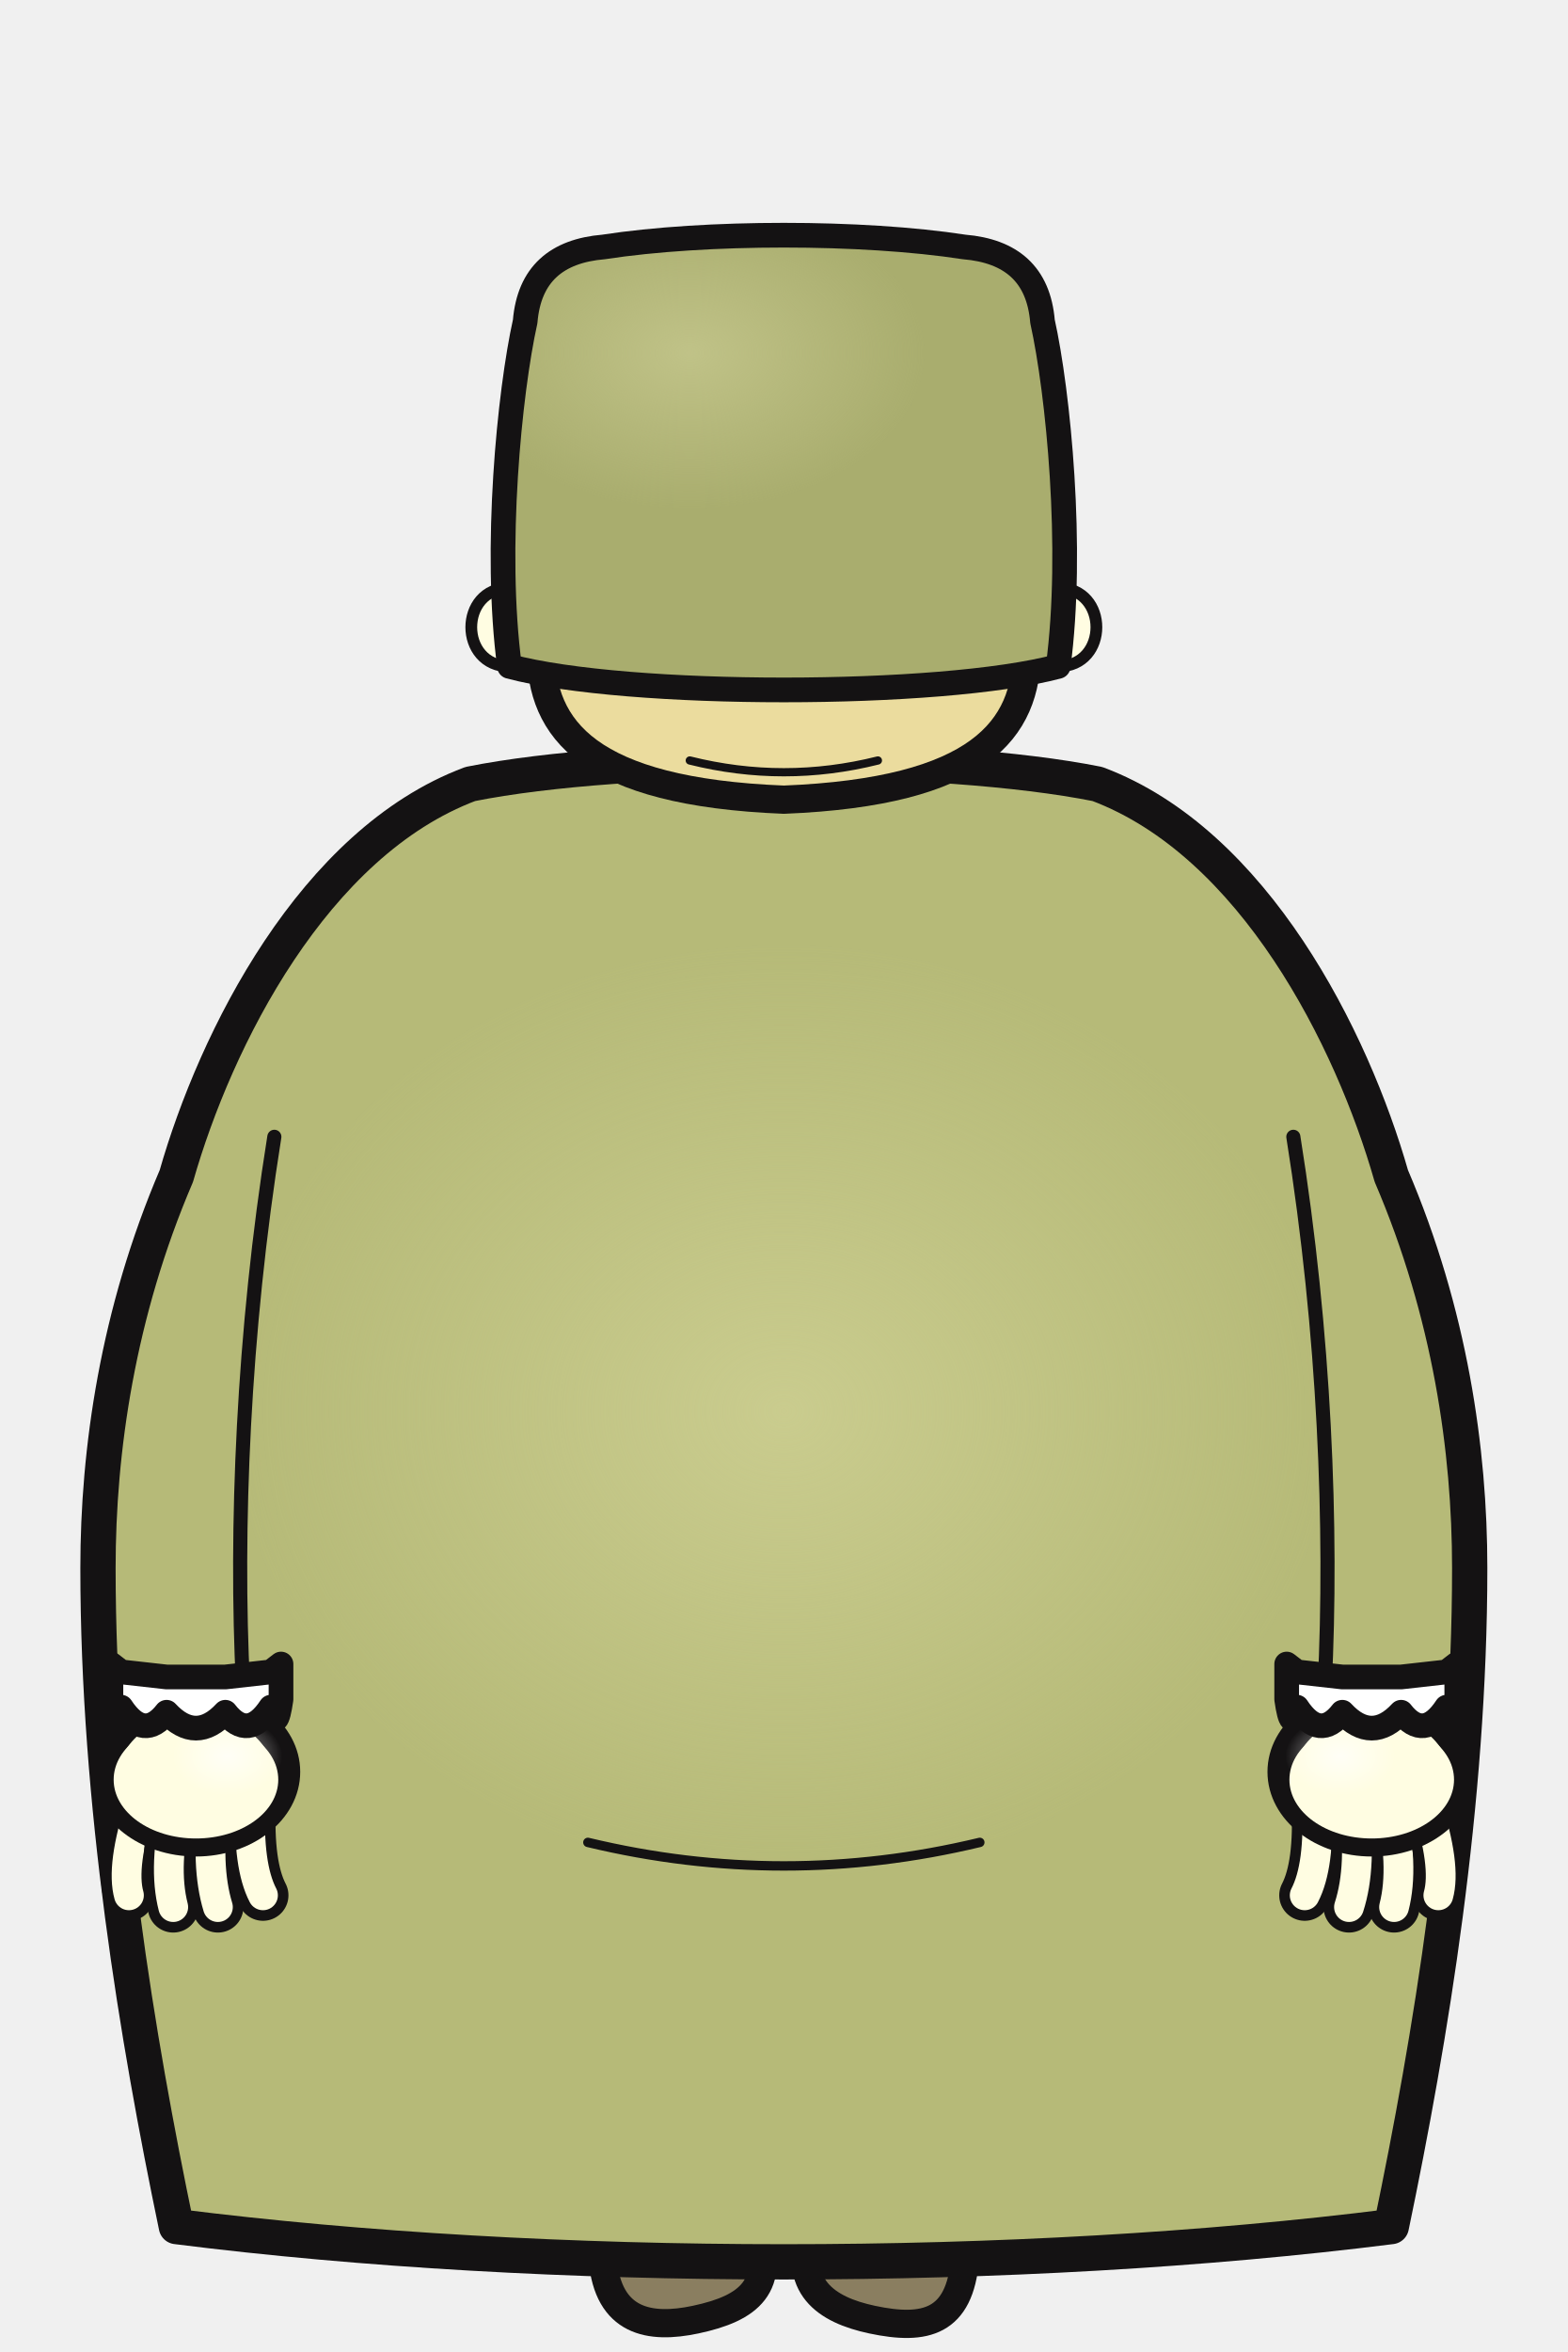
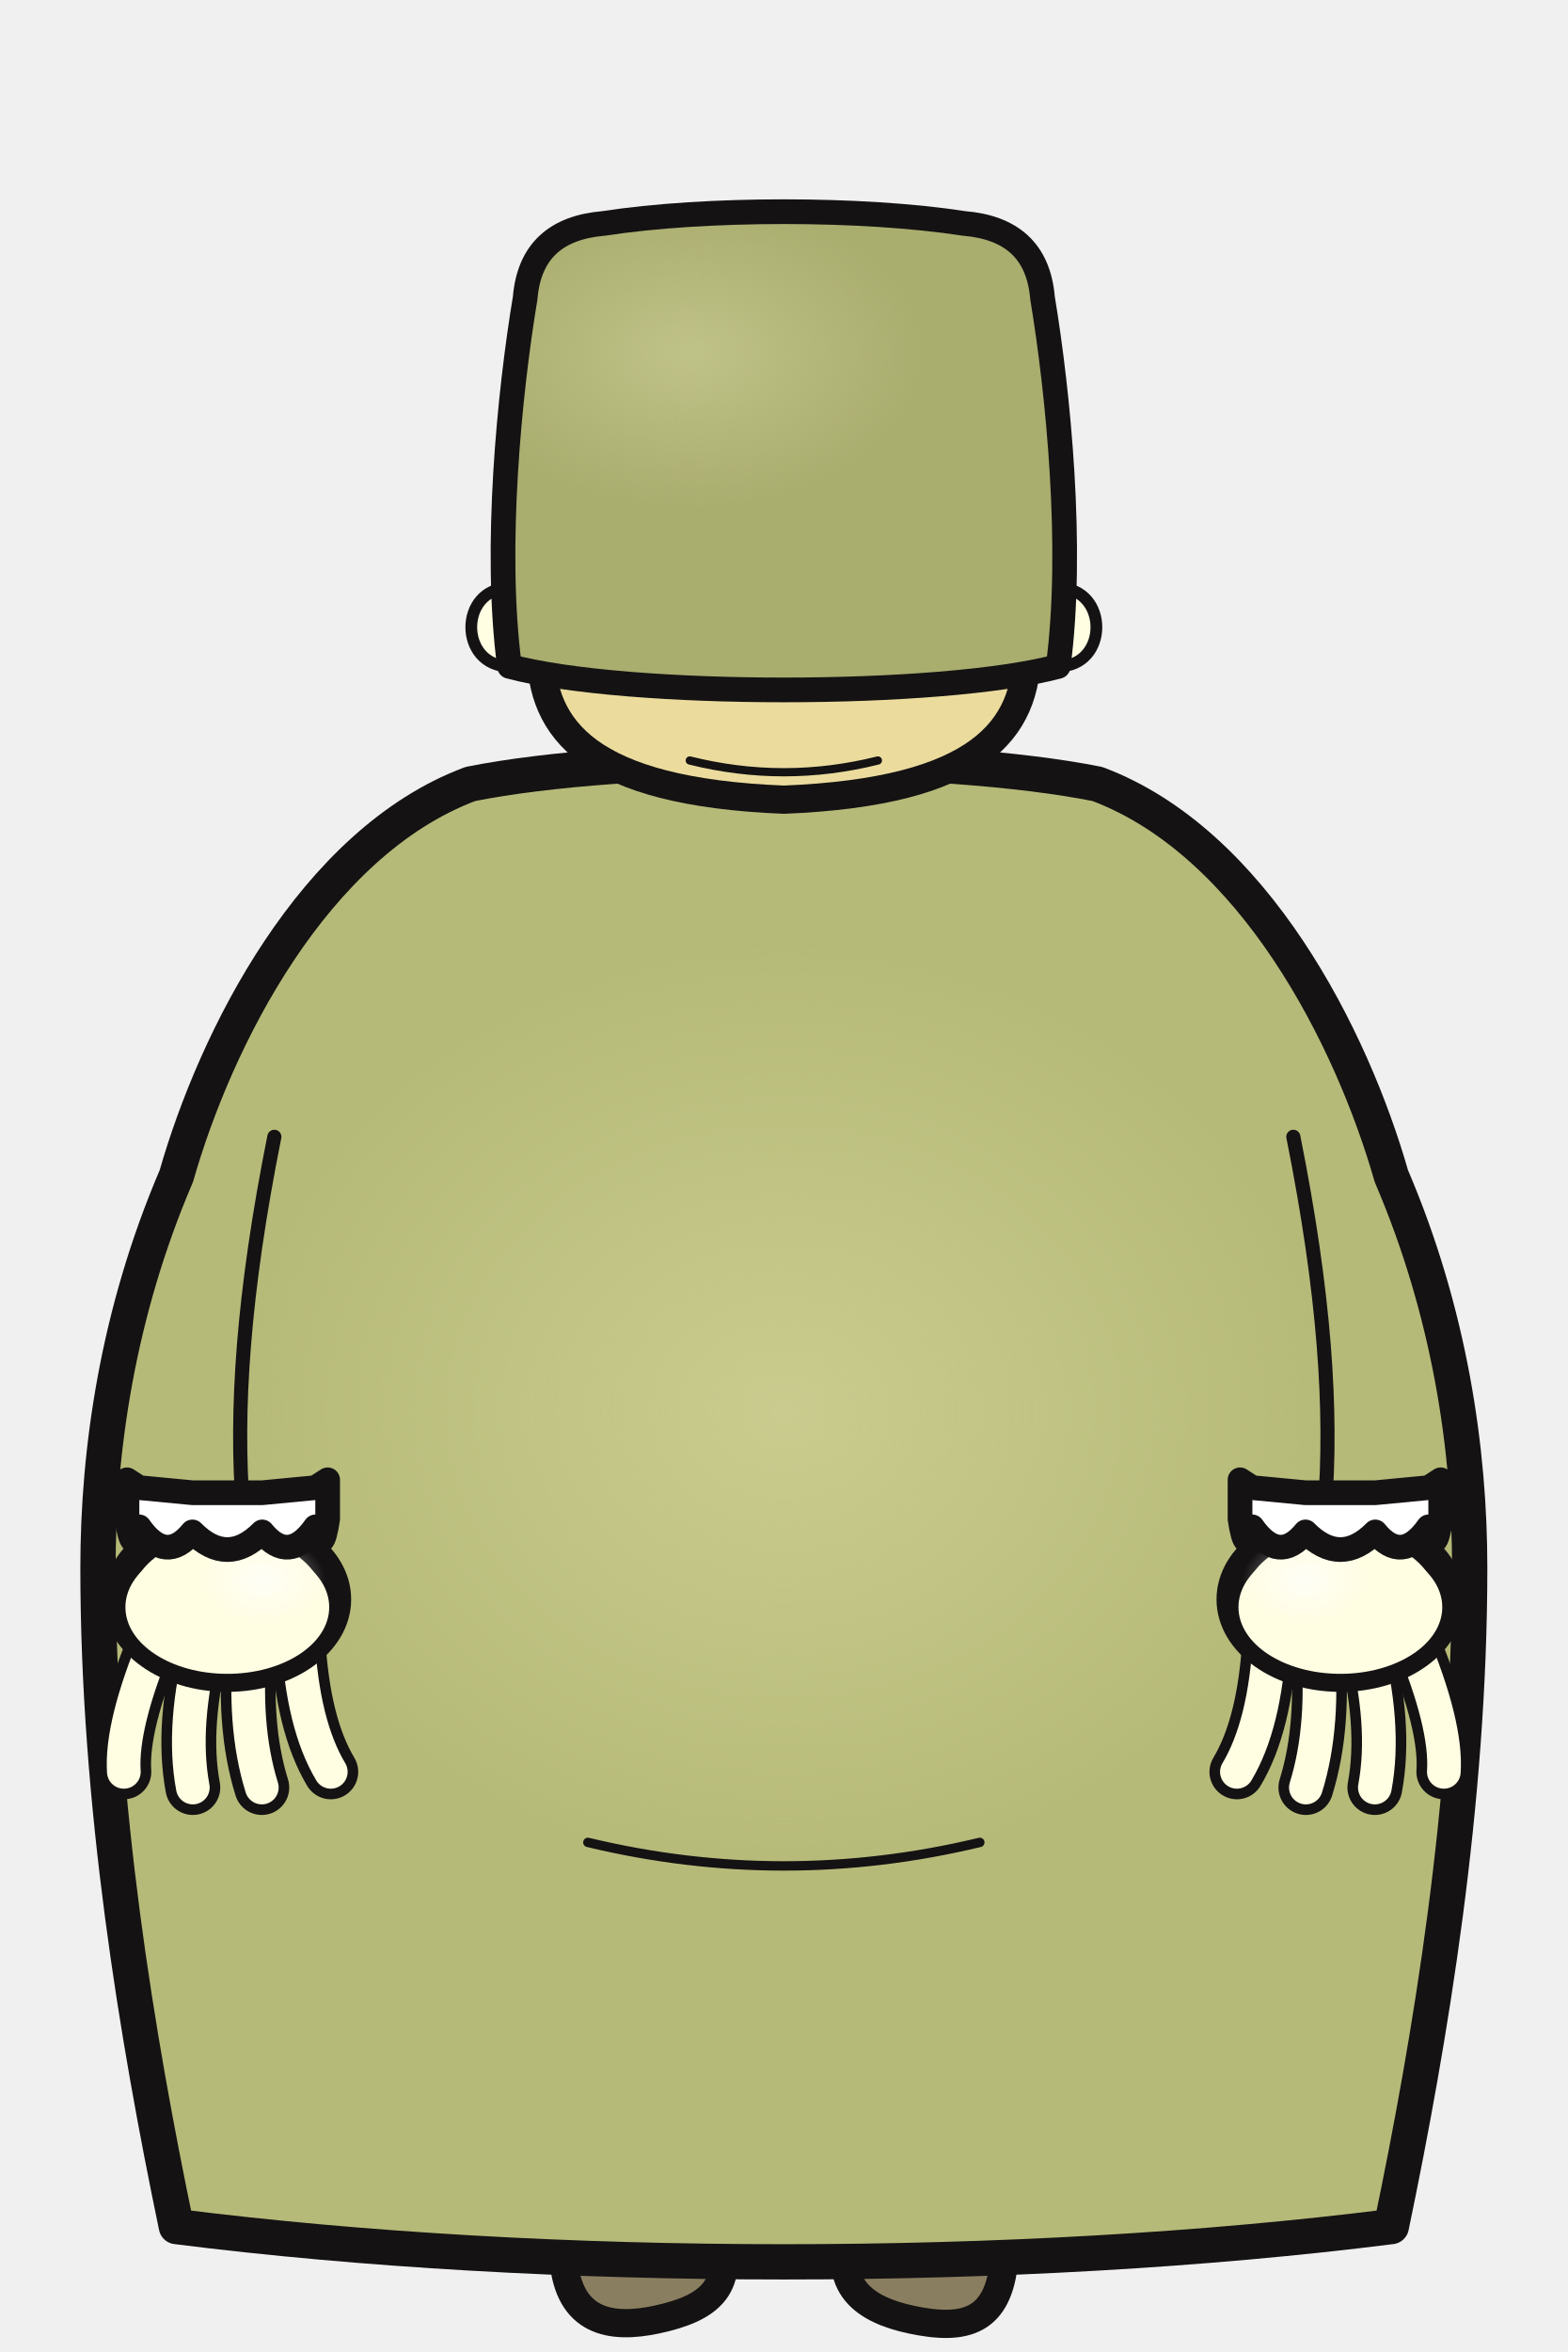
<svg xmlns="http://www.w3.org/2000/svg" width="800" height="1200" viewBox="0 0 400 600">
  <defs>
    <radialGradient id="g1">
      <stop offset="0" stop-color="#CDCF92" stop-opacity="0.85" />
+       <stop offset="0.0" stop-color="#CDCF92" stop-opacity="0.85" />
      <stop offset="1" stop-color="#CDCF92" stop-opacity="0" />
    </radialGradient>
    <clipPath id="s1">
      <path d="M120,200 C80,215 55,265 45,300 C30,335 25,370 25,400 C25,460 35,520 45,568 C140,580 260,580 355,568 C365,520 375,460 375,400 C375,370 370,335 355,300 C345,265 320,215 280,200 C240,192 160,192 120,200 Z" />
    </clipPath>
    <radialGradient id="g2">
      <stop offset="0" stop-color="#FFFFFF" stop-opacity="0.7" />
+       <stop offset="0.0" stop-color="#FFFFFF" stop-opacity="0.7" />
      <stop offset="1" stop-color="#FFFFFF" stop-opacity="0" />
    </radialGradient>
    <clipPath id="s2">
-       <path d="M27,434 L73,434 L73,470 L27,470 Z" />
+       <path d="M30,388 L86,388 L86,428 L30,428 Z" />
    </clipPath>
    <radialGradient id="g3">
      <stop offset="0" stop-color="#FFFFFF" stop-opacity="0.7" />
+       <stop offset="0.0" stop-color="#FFFFFF" stop-opacity="0.7" />
      <stop offset="1" stop-color="#FFFFFF" stop-opacity="0" />
    </radialGradient>
    <clipPath id="s3">
-       <path d="M327,434 L373,434 L373,470 L327,470 Z" />
+       <path d="M314,388 L370,388 L370,428 L314,428 Z" />
    </clipPath>
    <radialGradient id="g4">
      <stop offset="0" stop-color="#C4C68C" stop-opacity="0.85" />
+       <stop offset="0.0" stop-color="#C4C68C" stop-opacity="0.85" />
      <stop offset="1" stop-color="#C4C68C" stop-opacity="0" />
    </radialGradient>
    <clipPath id="s4">
-       <path d="M130,170 C126,140 130,100 134,82 C135,70 142,64 154,63 C180,59 220,59 246,63 C258,64 265,70 266,82 C270,100 274,140 270,170 C240,178 160,178 130,170 Z" />
+       <path d="M130,170 C126,140 130,100 134,76 C135,64 142,58 154,57 C180,53 220,53 246,57 C258,58 265,64 266,76 C270,100 274,140 270,170 C240,178 160,178 130,170 Z" />
    </clipPath>
  </defs>
-   <path d="M160,560 L190,560 L190,574 L160,574 Z" fill="#C2BF96" stroke="#141213" stroke-width="5.4" stroke-linejoin="round" stroke-linecap="round" />
-   <g transform="rotate(-12 175 580)">
-     <path d="M155,572 C153,588 163,592 175,592 C189,592 197,588 195,572 C183,566 167,566 155,572 Z" fill="#8A7E60" stroke="#141213" stroke-width="7.2" stroke-linejoin="round" stroke-linecap="round" />
-     <path d="M169,574 L181,578 M181,574 L169,578" fill="none" stroke="#141213" stroke-width="1.6" stroke-linejoin="round" stroke-linecap="round" />
+   <path d="M150,540 L180,540 L180,574 L150,574 Z" fill="#C2BF96" stroke="#141213" stroke-width="5.4" stroke-linejoin="round" stroke-linecap="round" />
+   <g transform="rotate(-12 165 580)">
+     <path d="M145,572 C143,588 153,592 165,592 C179,592 187,588 185,572 C173,566 157,566 145,572 Z" fill="#8A7E60" stroke="#141213" stroke-width="7.2" stroke-linejoin="round" stroke-linecap="round" />
+     <path d="M159,574 L171,578 M171,574 L159,578" fill="none" stroke="#141213" stroke-width="1.6" stroke-linejoin="round" stroke-linecap="round" />
  </g>
-   <path d="M210,560 L240,560 L240,574 L210,574 Z" fill="#C2BF96" stroke="#141213" stroke-width="5.4" stroke-linejoin="round" stroke-linecap="round" />
-   <g transform="rotate(12 225 580)">
-     <path d="M205,572 C203,588 213,592 225,592 C239,592 247,588 245,572 C233,566 217,566 205,572 Z" fill="#8A7E60" stroke="#141213" stroke-width="7.2" stroke-linejoin="round" stroke-linecap="round" />
-     <path d="M219,574 L231,578 M231,574 L219,578" fill="none" stroke="#141213" stroke-width="1.6" stroke-linejoin="round" stroke-linecap="round" />
+   <path d="M220,540 L250,540 L250,574 L220,574 Z" fill="#C2BF96" stroke="#141213" stroke-width="5.4" stroke-linejoin="round" stroke-linecap="round" />
+   <g transform="rotate(12 235 580)">
+     <path d="M215,572 C213,588 223,592 235,592 C249,592 257,588 255,572 C243,566 227,566 215,572 Z" fill="#8A7E60" stroke="#141213" stroke-width="7.2" stroke-linejoin="round" stroke-linecap="round" />
+     <path d="M229,574 L241,578 M241,574 L229,578" fill="none" stroke="#141213" stroke-width="1.6" stroke-linejoin="round" stroke-linecap="round" />
  </g>
  <path d="M120,200 C80,215 55,265 45,300 C30,335 25,370 25,400 C25,460 35,520 45,568 C140,580 260,580 355,568 C365,520 375,460 375,400 C375,370 370,335 355,300 C345,265 320,215 280,200 C240,192 160,192 120,200 Z" fill="#B6BA78" />
  <g clip-path="url(#s1)">
    <ellipse cx="200" cy="360" rx="140" ry="120" fill="url(#g1)" />
  </g>
  <path d="M120,200 C80,215 55,265 45,300 C30,335 25,370 25,400 C25,460 35,520 45,568 C140,580 260,580 355,568 C365,520 375,460 375,400 C375,370 370,335 355,300 C345,265 320,215 280,200 C240,192 160,192 120,200 Z" fill="none" stroke="#141213" stroke-width="9.0" stroke-linejoin="round" stroke-linecap="round" />
-   <path d="M70,290 C62,340 60,390 62,430 M330,290 C338,340 340,390 338,430" fill="none" stroke="#141213" stroke-width="3.6" stroke-linejoin="round" stroke-linecap="round" />
+   <path d="M70,290 C62,330 60,360 62,385 M330,290 C338,330 340,360 338,385" fill="none" stroke="#141213" stroke-width="3.6" stroke-linejoin="round" stroke-linecap="round" />
  <path d="M150,470 Q200,482 250,470" fill="none" stroke="#141213" stroke-width="2.4" stroke-linejoin="round" stroke-linecap="round" />
-   <path d="M36.0,460 Q30.8,476 32.9,483.5" fill="none" stroke="#141213" stroke-width="13" stroke-linejoin="round" stroke-linecap="round" />
-   <path d="M36.0,460 Q30.8,476 32.9,483.5" fill="none" stroke="#FFFDE2" stroke-width="7.6" stroke-linejoin="round" stroke-linecap="round" />
-   <path d="M45.3,460 Q41.5,476 44.2,486.5" fill="none" stroke="#141213" stroke-width="13" stroke-linejoin="round" stroke-linecap="round" />
-   <path d="M45.3,460 Q41.5,476 44.2,486.5" fill="none" stroke="#FFFDE2" stroke-width="7.6" stroke-linejoin="round" stroke-linecap="round" />
-   <path d="M54.6,460 Q52.4,476 55.6,486.5" fill="none" stroke="#141213" stroke-width="13" stroke-linejoin="round" stroke-linecap="round" />
-   <path d="M54.6,460 Q52.4,476 55.6,486.5" fill="none" stroke="#FFFDE2" stroke-width="7.6" stroke-linejoin="round" stroke-linecap="round" />
-   <path d="M63.9,460 Q63.2,476 67.1,483.5" fill="none" stroke="#141213" stroke-width="13" stroke-linejoin="round" stroke-linecap="round" />
-   <path d="M63.9,460 Q63.2,476 67.1,483.5" fill="none" stroke="#FFFDE2" stroke-width="7.6" stroke-linejoin="round" stroke-linecap="round" />
-   <ellipse cx="50.0" cy="452.0" rx="23.0" ry="18.0" fill="#FFFDE2" stroke="#141213" stroke-width="7.2" />
-   <ellipse cx="50.0" cy="454.0" rx="21.0" ry="15.0" fill="#FFFDE2" />
+   <path d="M40.0,418 Q30.8,440 31.6,452.0" fill="none" stroke="#141213" stroke-width="14" stroke-linejoin="round" stroke-linecap="round" />
+   <path d="M40.0,418 Q30.8,440 31.6,452.0" fill="none" stroke="#FFFDE2" stroke-width="8.6" stroke-linejoin="round" stroke-linecap="round" />
+   <path d="M52.0,418 Q46.2,440 49.2,456.0" fill="none" stroke="#141213" stroke-width="14" stroke-linejoin="round" stroke-linecap="round" />
+   <path d="M52.0,418 Q46.2,440 49.2,456.0" fill="none" stroke="#FFFDE2" stroke-width="8.6" stroke-linejoin="round" stroke-linecap="round" />
+   <path d="M64.0,418 Q61.8,440 66.8,456.0" fill="none" stroke="#141213" stroke-width="14" stroke-linejoin="round" stroke-linecap="round" />
+   <path d="M64.0,418 Q61.8,440 66.8,456.0" fill="none" stroke="#FFFDE2" stroke-width="8.6" stroke-linejoin="round" stroke-linecap="round" />
+   <path d="M76.0,418 Q77.2,440 84.4,452.0" fill="none" stroke="#141213" stroke-width="14" stroke-linejoin="round" stroke-linecap="round" />
+   <path d="M76.0,418 Q77.2,440 84.4,452.0" fill="none" stroke="#FFFDE2" stroke-width="8.6" stroke-linejoin="round" stroke-linecap="round" />
+   <ellipse cx="58.0" cy="408.0" rx="28.0" ry="20.0" fill="#FFFDE2" stroke="#141213" stroke-width="7.2" />
+   <ellipse cx="58.0" cy="410.0" rx="26.0" ry="17.0" fill="#FFFDE2" />
  <g clip-path="url(#s2)">
-     <ellipse cx="58" cy="448" rx="14" ry="10" fill="url(#g2)" />
+     <ellipse cx="67" cy="403" rx="16" ry="11" fill="url(#g2)" />
  </g>
-   <path d="M28.3,424.5 L30.9,426.5 L42.5,427.8 L57.5,427.8 L69.1,426.5 L71.7,424.5 L71.7,433.5 Q70.4,442.6 69.1,435.5 Q63.3,444.3 57.5,436.8 Q50.0,444.9 42.5,436.8 Q36.7,444.3 30.9,435.5 Q29.6,442.6 28.3,433.5 Z" fill="#FFFFFF" stroke="#141213" stroke-width="6.3" stroke-linejoin="round" stroke-linecap="round" />
-   <path d="M336.0,460 Q336.8,476 332.9,483.5" fill="none" stroke="#141213" stroke-width="13" stroke-linejoin="round" stroke-linecap="round" />
-   <path d="M336.0,460 Q336.8,476 332.9,483.5" fill="none" stroke="#FFFDE2" stroke-width="7.6" stroke-linejoin="round" stroke-linecap="round" />
-   <path d="M345.3,460 Q347.6,476 344.2,486.5" fill="none" stroke="#141213" stroke-width="13" stroke-linejoin="round" stroke-linecap="round" />
-   <path d="M345.3,460 Q347.6,476 344.2,486.5" fill="none" stroke="#FFFDE2" stroke-width="7.6" stroke-linejoin="round" stroke-linecap="round" />
-   <path d="M354.6,460 Q358.4,476 355.7,486.5" fill="none" stroke="#141213" stroke-width="13" stroke-linejoin="round" stroke-linecap="round" />
-   <path d="M354.6,460 Q358.4,476 355.7,486.5" fill="none" stroke="#FFFDE2" stroke-width="7.6" stroke-linejoin="round" stroke-linecap="round" />
-   <path d="M363.9,460 Q369.1,476 367.0,483.5" fill="none" stroke="#141213" stroke-width="13" stroke-linejoin="round" stroke-linecap="round" />
-   <path d="M363.9,460 Q369.1,476 367.0,483.5" fill="none" stroke="#FFFDE2" stroke-width="7.6" stroke-linejoin="round" stroke-linecap="round" />
-   <ellipse cx="350.0" cy="452.0" rx="23.0" ry="18.0" fill="#FFFDE2" stroke="#141213" stroke-width="7.2" />
-   <ellipse cx="350.0" cy="454.0" rx="21.0" ry="15.0" fill="#FFFDE2" />
+   <path d="M32.4,377.5 L35.5,379.5 L49.1,380.8 L66.9,380.8 L80.5,379.5 L83.6,377.5 L83.6,387.5 Q82.1,397.5 80.5,389.5 Q73.7,399.2 66.9,390.8 Q58.0,399.8 49.1,390.8 Q42.3,399.2 35.5,389.5 Q33.9,397.5 32.4,387.5 Z" fill="#FFFFFF" stroke="#141213" stroke-width="6.3" stroke-linejoin="round" stroke-linecap="round" />
+   <path d="M324.0,418 Q322.8,440 315.6,452.0" fill="none" stroke="#141213" stroke-width="14" stroke-linejoin="round" stroke-linecap="round" />
+   <path d="M324.0,418 Q322.8,440 315.6,452.0" fill="none" stroke="#FFFDE2" stroke-width="8.6" stroke-linejoin="round" stroke-linecap="round" />
+   <path d="M336.0,418 Q338.2,440 333.2,456.0" fill="none" stroke="#141213" stroke-width="14" stroke-linejoin="round" stroke-linecap="round" />
+   <path d="M336.0,418 Q338.2,440 333.2,456.0" fill="none" stroke="#FFFDE2" stroke-width="8.6" stroke-linejoin="round" stroke-linecap="round" />
+   <path d="M348.0,418 Q353.8,440 350.8,456.0" fill="none" stroke="#141213" stroke-width="14" stroke-linejoin="round" stroke-linecap="round" />
+   <path d="M348.0,418 Q353.8,440 350.8,456.0" fill="none" stroke="#FFFDE2" stroke-width="8.6" stroke-linejoin="round" stroke-linecap="round" />
+   <path d="M360.0,418 Q369.2,440 368.4,452.0" fill="none" stroke="#141213" stroke-width="14" stroke-linejoin="round" stroke-linecap="round" />
+   <path d="M360.0,418 Q369.2,440 368.4,452.0" fill="none" stroke="#FFFDE2" stroke-width="8.6" stroke-linejoin="round" stroke-linecap="round" />
+   <ellipse cx="342.0" cy="408.0" rx="28.0" ry="20.0" fill="#FFFDE2" stroke="#141213" stroke-width="7.2" />
+   <ellipse cx="342.0" cy="410.0" rx="26.0" ry="17.0" fill="#FFFDE2" />
  <g clip-path="url(#s3)">
-     <ellipse cx="342" cy="448" rx="14" ry="10" fill="url(#g3)" />
+     <ellipse cx="333" cy="403" rx="16" ry="11" fill="url(#g3)" />
  </g>
-   <path d="M328.3,424.5 L330.9,426.5 L342.5,427.8 L357.5,427.8 L369.1,426.5 L371.7,424.5 L371.7,433.5 Q370.4,442.6 369.1,435.5 Q363.3,444.3 357.5,436.8 Q350.0,444.9 342.5,436.8 Q336.7,444.3 330.9,435.5 Q329.6,442.6 328.3,433.5 Z" fill="#FFFFFF" stroke="#141213" stroke-width="6.3" stroke-linejoin="round" stroke-linecap="round" />
+   <path d="M316.4,377.5 L319.5,379.5 L333.1,380.8 L350.9,380.8 L364.5,379.5 L367.6,377.5 L367.6,387.5 Q366.1,397.5 364.5,389.5 Q357.7,399.2 350.9,390.8 Q342.0,399.8 333.1,390.8 Q326.3,399.2 319.5,389.5 Q317.9,397.5 316.4,387.5 Z" fill="#FFFFFF" stroke="#141213" stroke-width="6.3" stroke-linejoin="round" stroke-linecap="round" />
  <path d="M138,166 C138,186 150,202 200,204 C250,202 262,186 262,166 Z" fill="#EBDC9E" stroke="#141213" stroke-width="7.2" stroke-linejoin="round" stroke-linecap="round" />
  <path d="M176,194 Q200,200 224,194" fill="none" stroke="#141213" stroke-width="2.1" stroke-linejoin="round" stroke-linecap="round" />
  <path d="M130,150 C117,150 117,170 130,170 Z" fill="#FFFDE2" stroke="#141213" stroke-width="3.0" stroke-linejoin="round" stroke-linecap="round" />
  <path d="M270,150 C283,150 283,170 270,170 Z" fill="#FFFDE2" stroke="#141213" stroke-width="3.0" stroke-linejoin="round" stroke-linecap="round" />
-   <path d="M130,170 C126,140 130,100 134,82 C135,70 142,64 154,63 C180,59 220,59 246,63 C258,64 265,70 266,82 C270,100 274,140 270,170 C240,178 160,178 130,170 Z" fill="#A9AD6E" />
+   <path d="M130,170 C126,140 130,100 134,76 C135,64 142,58 154,57 C180,53 220,53 246,57 C258,58 265,64 266,76 C270,100 274,140 270,170 C240,178 160,178 130,170 Z" fill="#A9AD6E" />
  <g clip-path="url(#s4)">
    <ellipse cx="176" cy="90" rx="60" ry="40" fill="url(#g4)" />
  </g>
-   <path d="M130,170 C126,140 130,100 134,82 C135,70 142,64 154,63 C180,59 220,59 246,63 C258,64 265,70 266,82 C270,100 274,140 270,170 C240,178 160,178 130,170 Z" fill="none" stroke="#141213" stroke-width="6.3" stroke-linejoin="round" stroke-linecap="round" />
+   <path d="M130,170 C126,140 130,100 134,76 C135,64 142,58 154,57 C180,53 220,53 246,57 C258,58 265,64 266,76 C270,100 274,140 270,170 C240,178 160,178 130,170 Z" fill="none" stroke="#141213" stroke-width="6.3" stroke-linejoin="round" stroke-linecap="round" />
</svg>
